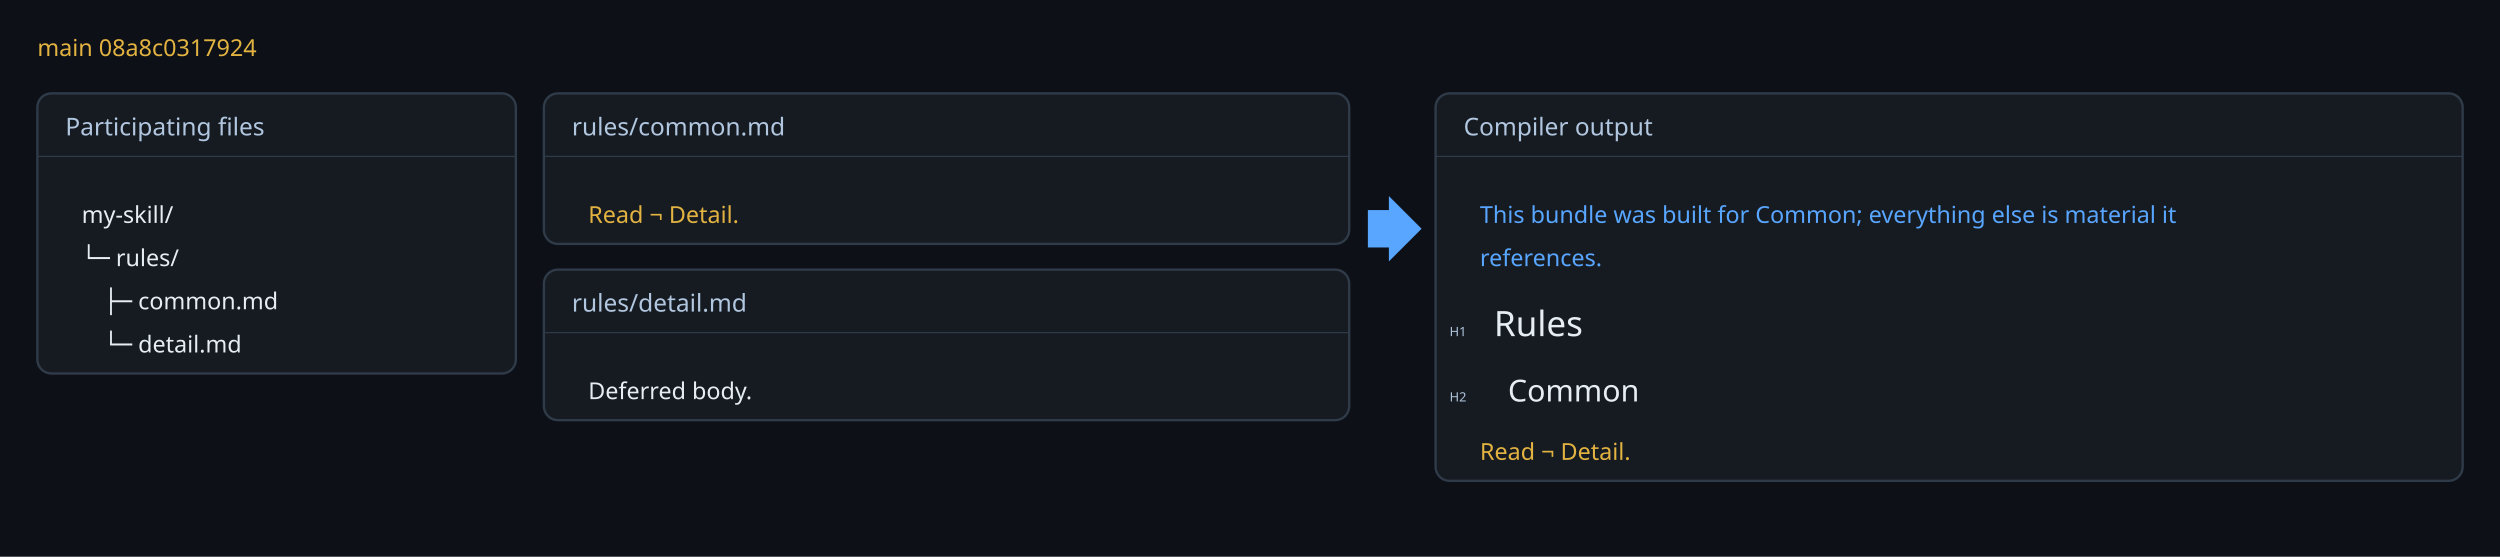
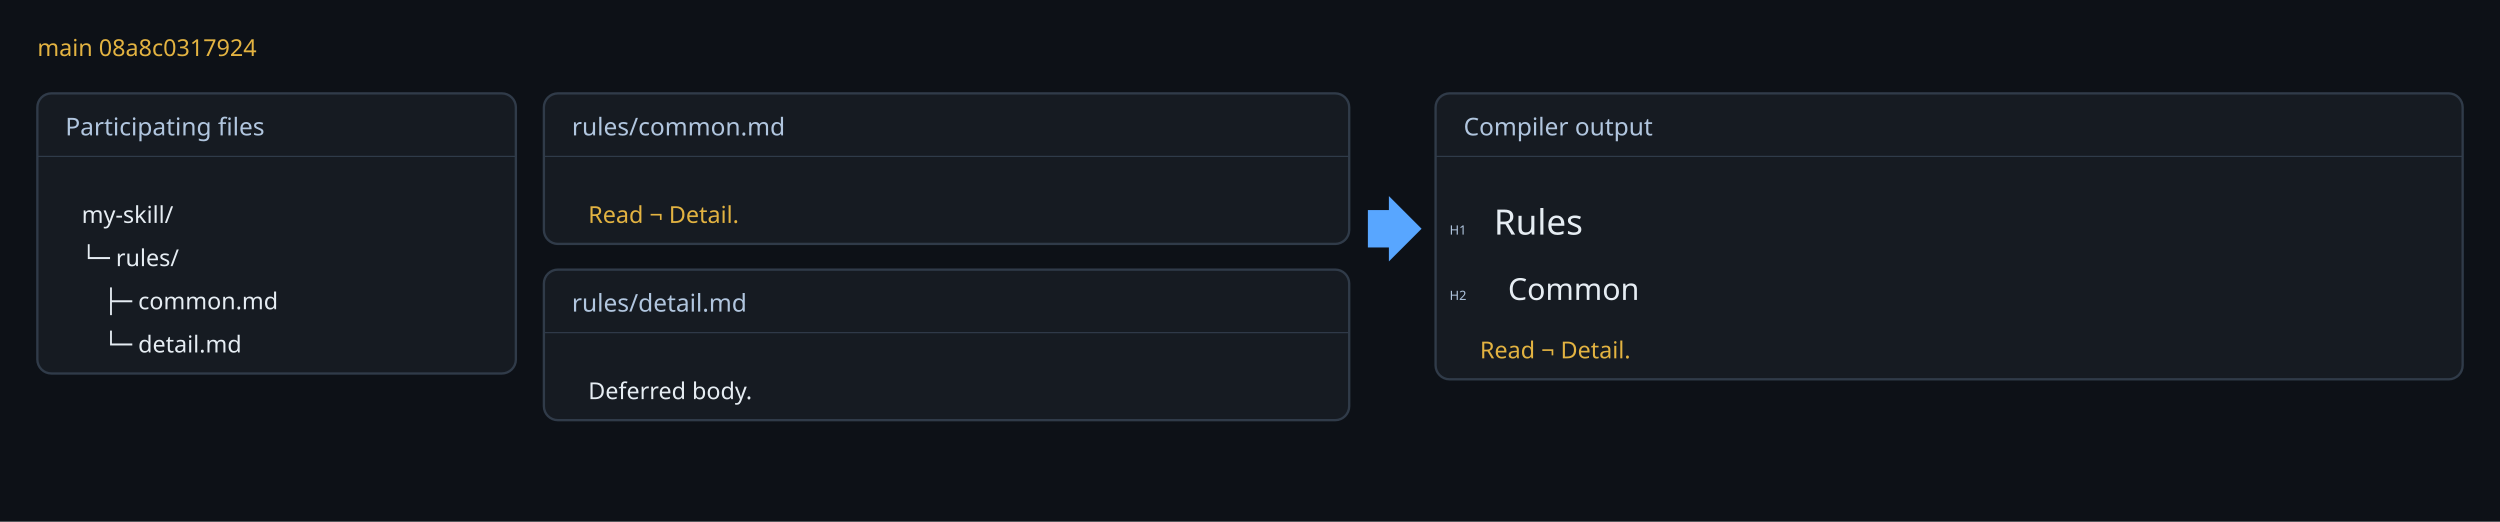
- <svg xmlns="http://www.w3.org/2000/svg" width="2142" height="477" viewBox="0 0 2142 477" role="img" aria-labelledby="title desc">
-   <rect width="2142" height="477" fill="#0d1117" />
+ <svg xmlns="http://www.w3.org/2000/svg" width="2142" height="447" viewBox="0 0 2142 447" role="img" aria-labelledby="title desc">
+   <rect width="2142" height="447" fill="#0d1117" />
  <g font-family="IBM Plex Mono" xml:space="preserve">
    <text x="32" y="48" font-size="20" fill="#e3b341" font-weight="400">main 08a8c0317924</text>
    <rect x="32" y="80" width="410" height="240" rx="12" fill="#161b22" stroke="#303b49" stroke-width="2" />
    <text x="56" y="116" font-size="21" fill="#b1c6df" font-weight="400">Participating files</text>
    <path d="M32 134 H442" stroke="#303b49" />
    <text x="70" y="191" font-size="20" fill="#e6edf3" font-weight="400">my-skill/</text>
    <text x="70" y="228" font-size="20" fill="#e6edf3" font-weight="400">└─ rules/</text>
    <text x="70" y="265" font-size="20" fill="#e6edf3" font-weight="400">   ├─ common.md</text>
    <text x="70" y="302" font-size="20" fill="#e6edf3" font-weight="400">   └─ detail.md</text>
    <rect x="466" y="80" width="690" height="129" rx="12" fill="#161b22" stroke="#303b49" stroke-width="2" />
    <text x="490" y="116" font-size="21" fill="#b1c6df" font-weight="400">rules/common.md</text>
    <path d="M466 134 H1156" stroke="#303b49" />
    <text x="504" y="191" font-size="20" fill="#e3b341" font-weight="400">Read ¬ Detail.</text>
    <rect x="466" y="231" width="690" height="129" rx="12" fill="#161b22" stroke="#303b49" stroke-width="2" />
    <text x="490" y="267" font-size="21" fill="#b1c6df" font-weight="400">rules/detail.md</text>
    <path d="M466 285 H1156" stroke="#303b49" />
    <text x="504" y="342" font-size="20" fill="#e6edf3" font-weight="400">Deferred body.</text>
-     <rect x="1230" y="80" width="880" height="332" rx="12" fill="#161b22" stroke="#303b49" stroke-width="2" />
+     <rect x="1230" y="80" width="880" height="245" rx="12" fill="#161b22" stroke="#303b49" stroke-width="2" />
    <text x="1254" y="116" font-size="21" fill="#b1c6df" font-weight="400">Compiler output</text>
    <path d="M1230 134 H2110" stroke="#303b49" />
-     <text x="1268" y="191" font-size="20" fill="#58a6ff" font-weight="400">This bundle was built for Common; everything else is material it</text>
-     <text x="1268" y="228" font-size="20" fill="#58a6ff" font-weight="400">references.</text>
-     <text x="1242" y="288" font-size="11" fill="#b1c6df" font-weight="400">H1</text>
-     <text x="1280" y="288" font-size="30" fill="#e6edf3" font-weight="500">Rules</text>
-     <text x="1242" y="344" font-size="11" fill="#b1c6df" font-weight="400">H2</text>
-     <text x="1292" y="344" font-size="26" fill="#e6edf3" font-weight="500">Common</text>
-     <text x="1268" y="394" font-size="20" fill="#e3b341" font-weight="400">Read ¬ Detail.</text>
+     <text x="1242" y="201" font-size="11" fill="#b1c6df" font-weight="400">H1</text>
+     <text x="1280" y="201" font-size="30" fill="#e6edf3" font-weight="500">Rules</text>
+     <text x="1242" y="257" font-size="11" fill="#b1c6df" font-weight="400">H2</text>
+     <text x="1292" y="257" font-size="26" fill="#e6edf3" font-weight="500">Common</text>
+     <text x="1268" y="307" font-size="20" fill="#e3b341" font-weight="400">Read ¬ Detail.</text>
    <path d="M1172 180 H1190 V168 L1218 196 L1190 224 V212 H1172Z" fill="#58a6ff" />
  </g>
</svg>
